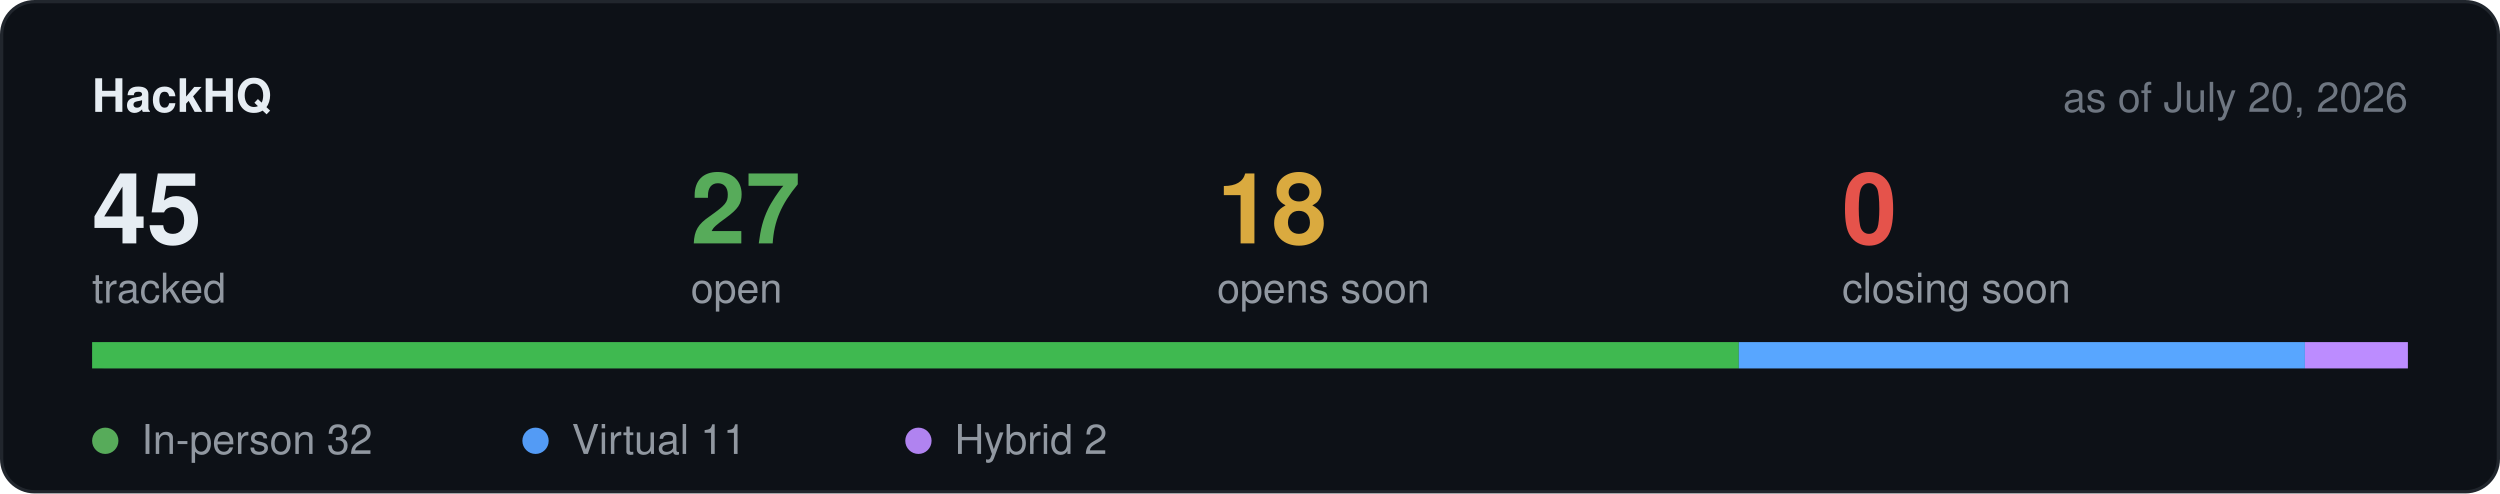
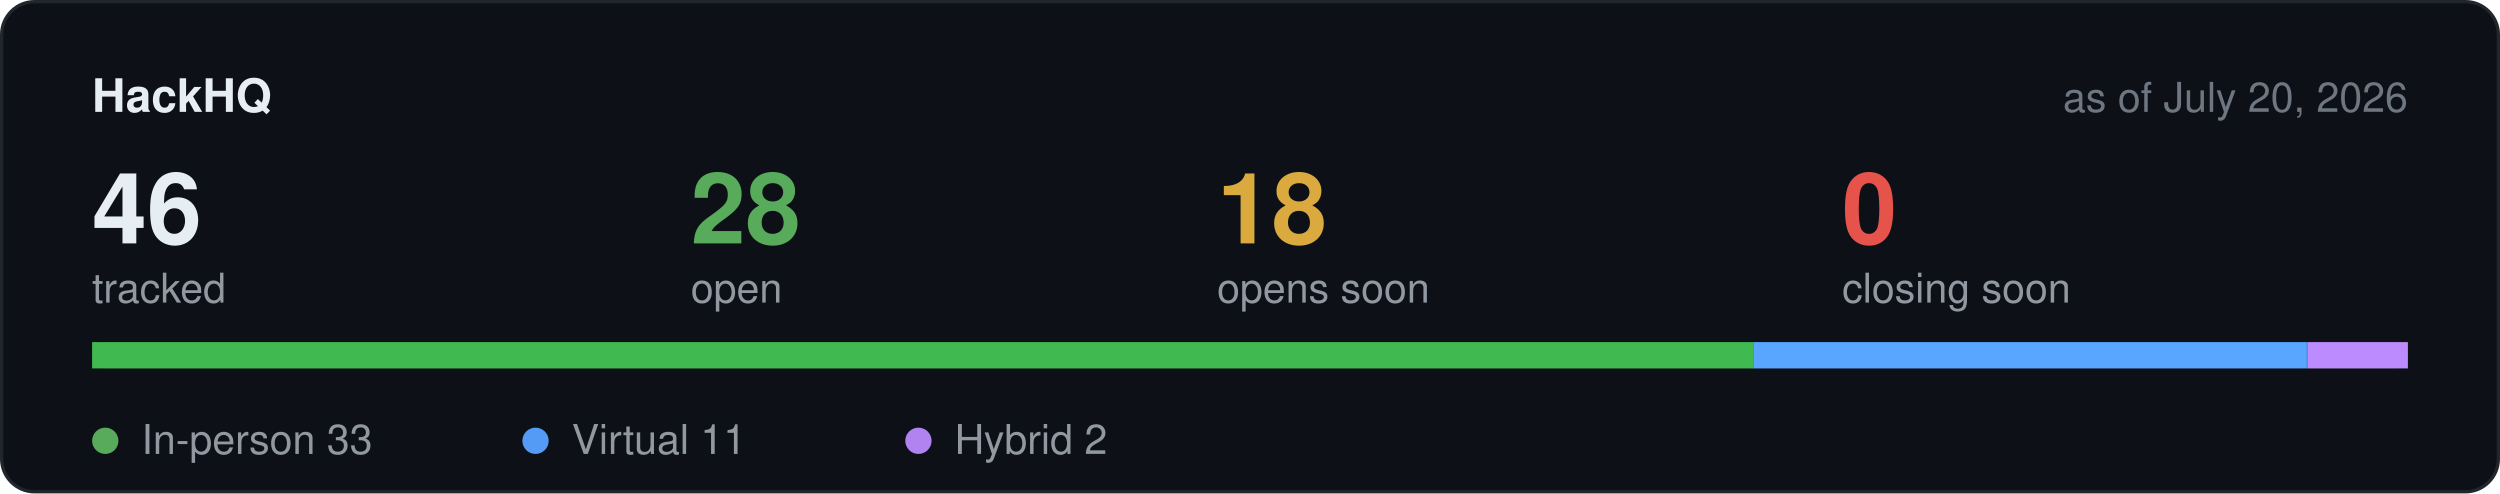
<svg xmlns="http://www.w3.org/2000/svg" width="760" height="150" viewBox="0 0 760 150" role="img" aria-label="Hackathon stats">
  <rect x="0.5" y="0.5" width="759" height="149" rx="10" fill="#0d1117" stroke="#21262d" />
  <text x="28" y="34" font-family="-apple-system,BlinkMacSystemFont,Segoe UI,Helvetica,Arial,sans-serif" font-size="14" font-weight="600" fill="#e6edf3">HackHQ</text>
  <text x="732" y="34" text-anchor="end" font-family="-apple-system,BlinkMacSystemFont,Segoe UI,Helvetica,Arial,sans-serif" font-size="12.5" fill="#6e7681">as of July 20, 2026</text>
-   <text x="28" y="74" font-family="-apple-system,BlinkMacSystemFont,Segoe UI,Helvetica,Arial,sans-serif" font-size="30" font-weight="600" fill="#e6edf3">45</text>
+   <text x="28" y="74" font-family="-apple-system,BlinkMacSystemFont,Segoe UI,Helvetica,Arial,sans-serif" font-size="30" font-weight="600" fill="#e6edf3">46</text>
  <text x="28" y="92" font-family="-apple-system,BlinkMacSystemFont,Segoe UI,Helvetica,Arial,sans-serif" font-size="12.5" fill="#9198a1">tracked</text>
-   <text x="210" y="74" font-family="-apple-system,BlinkMacSystemFont,Segoe UI,Helvetica,Arial,sans-serif" font-size="30" font-weight="600" fill="#57ab5a">27</text>
+   <text x="210" y="74" font-family="-apple-system,BlinkMacSystemFont,Segoe UI,Helvetica,Arial,sans-serif" font-size="30" font-weight="600" fill="#57ab5a">28</text>
  <text x="210" y="92" font-family="-apple-system,BlinkMacSystemFont,Segoe UI,Helvetica,Arial,sans-serif" font-size="12.5" fill="#9198a1">open</text>
  <text x="370" y="74" font-family="-apple-system,BlinkMacSystemFont,Segoe UI,Helvetica,Arial,sans-serif" font-size="30" font-weight="600" fill="#daaa3f">18</text>
  <text x="370" y="92" font-family="-apple-system,BlinkMacSystemFont,Segoe UI,Helvetica,Arial,sans-serif" font-size="12.5" fill="#9198a1">opens soon</text>
  <text x="560" y="74" font-family="-apple-system,BlinkMacSystemFont,Segoe UI,Helvetica,Arial,sans-serif" font-size="30" font-weight="600" fill="#e5534b">0</text>
  <text x="560" y="92" font-family="-apple-system,BlinkMacSystemFont,Segoe UI,Helvetica,Arial,sans-serif" font-size="12.5" fill="#9198a1">closing soon</text>
  <rect x="28" y="104" width="704" height="8" rx="4" fill="#21262d" />
-   <rect x="28.0" y="104" width="500.6" height="8" fill="#3fb950" />
-   <rect x="528.6" y="104" width="172.1" height="8" fill="#58a6ff" />
-   <rect x="700.7" y="104" width="31.3" height="8" fill="#bc8cff" />
+   <rect x="28.0" y="104" width="505.0" height="8" fill="#3fb950" />
+   <rect x="533.0" y="104" width="168.3" height="8" fill="#58a6ff" />
+   <rect x="701.4" y="104" width="30.6" height="8" fill="#bc8cff" />
  <circle cx="32" cy="134" r="4" fill="#57ab5a" />
-   <text x="43" y="138" font-family="-apple-system,BlinkMacSystemFont,Segoe UI,Helvetica,Arial,sans-serif" font-size="12.5" fill="#9198a1">In-person 32</text>
+   <text x="43" y="138" font-family="-apple-system,BlinkMacSystemFont,Segoe UI,Helvetica,Arial,sans-serif" font-size="12.5" fill="#9198a1">In-person 33</text>
  <circle cx="162.8" cy="134" r="4" fill="#539bf5" />
  <text x="173.8" y="138" font-family="-apple-system,BlinkMacSystemFont,Segoe UI,Helvetica,Arial,sans-serif" font-size="12.5" fill="#9198a1">Virtual 11</text>
  <circle cx="279.2" cy="134" r="4" fill="#b083f0" />
  <text x="290.2" y="138" font-family="-apple-system,BlinkMacSystemFont,Segoe UI,Helvetica,Arial,sans-serif" font-size="12.5" fill="#9198a1">Hybrid 2</text>
</svg>
